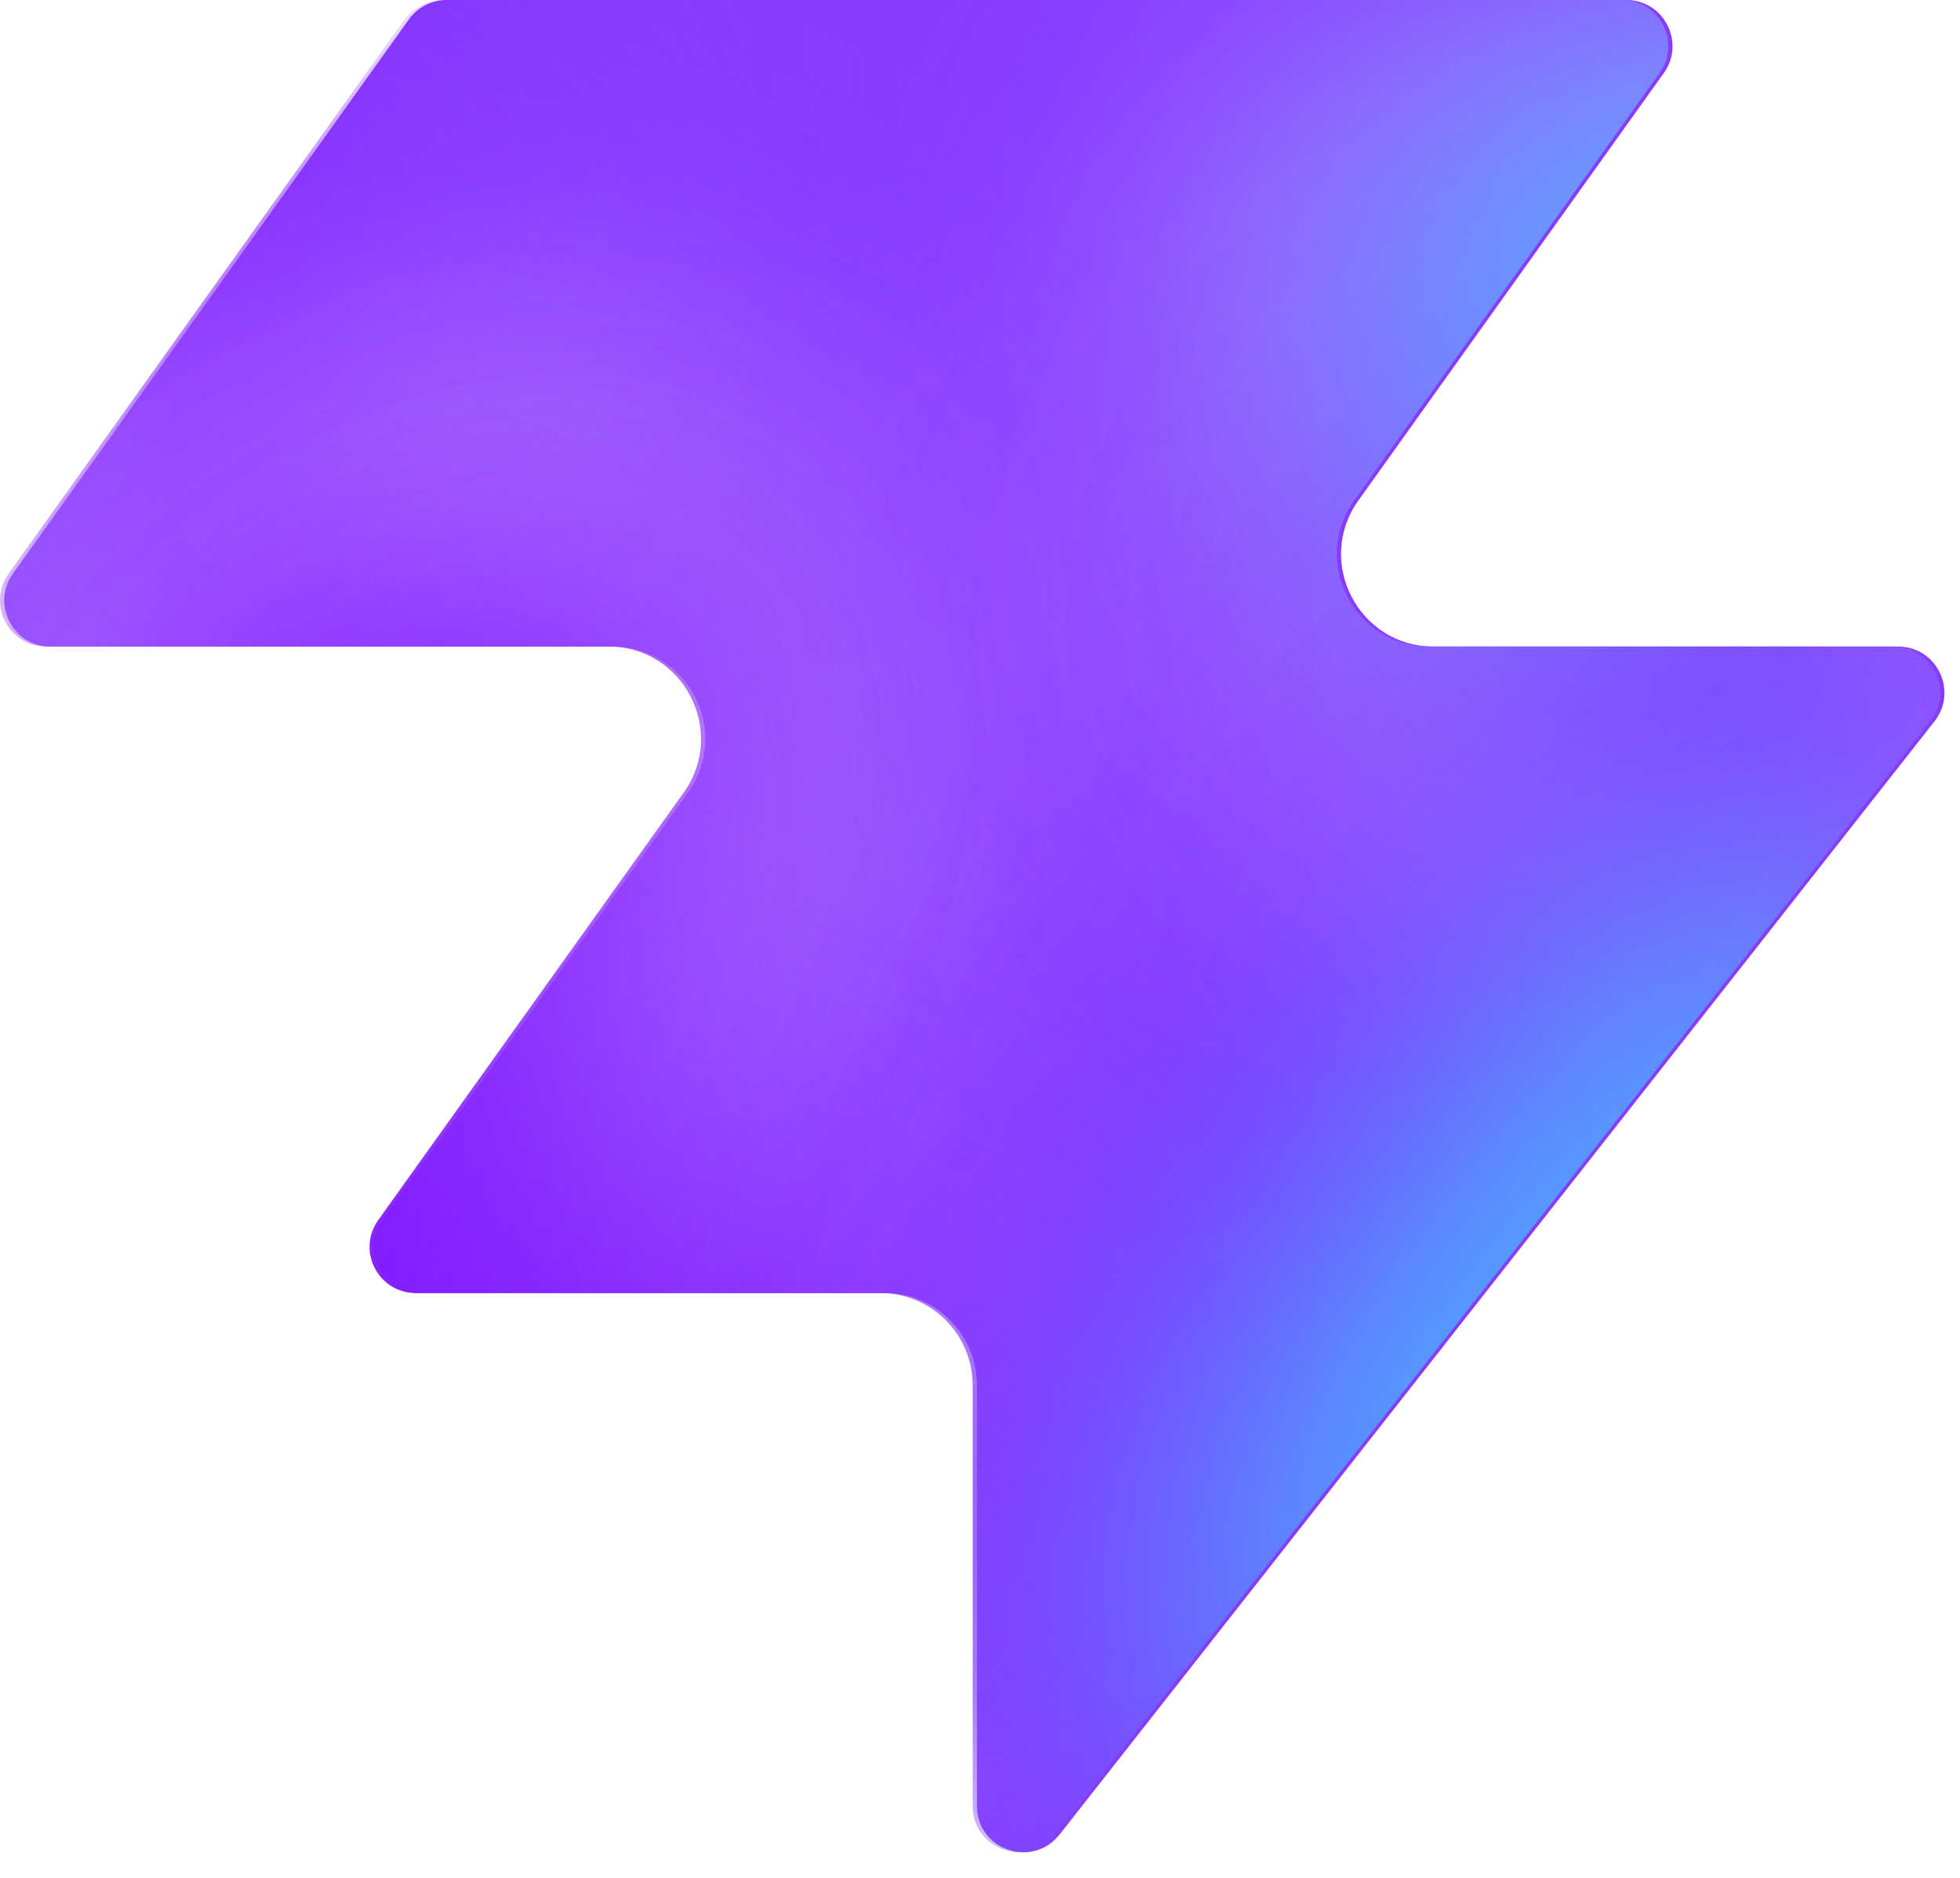
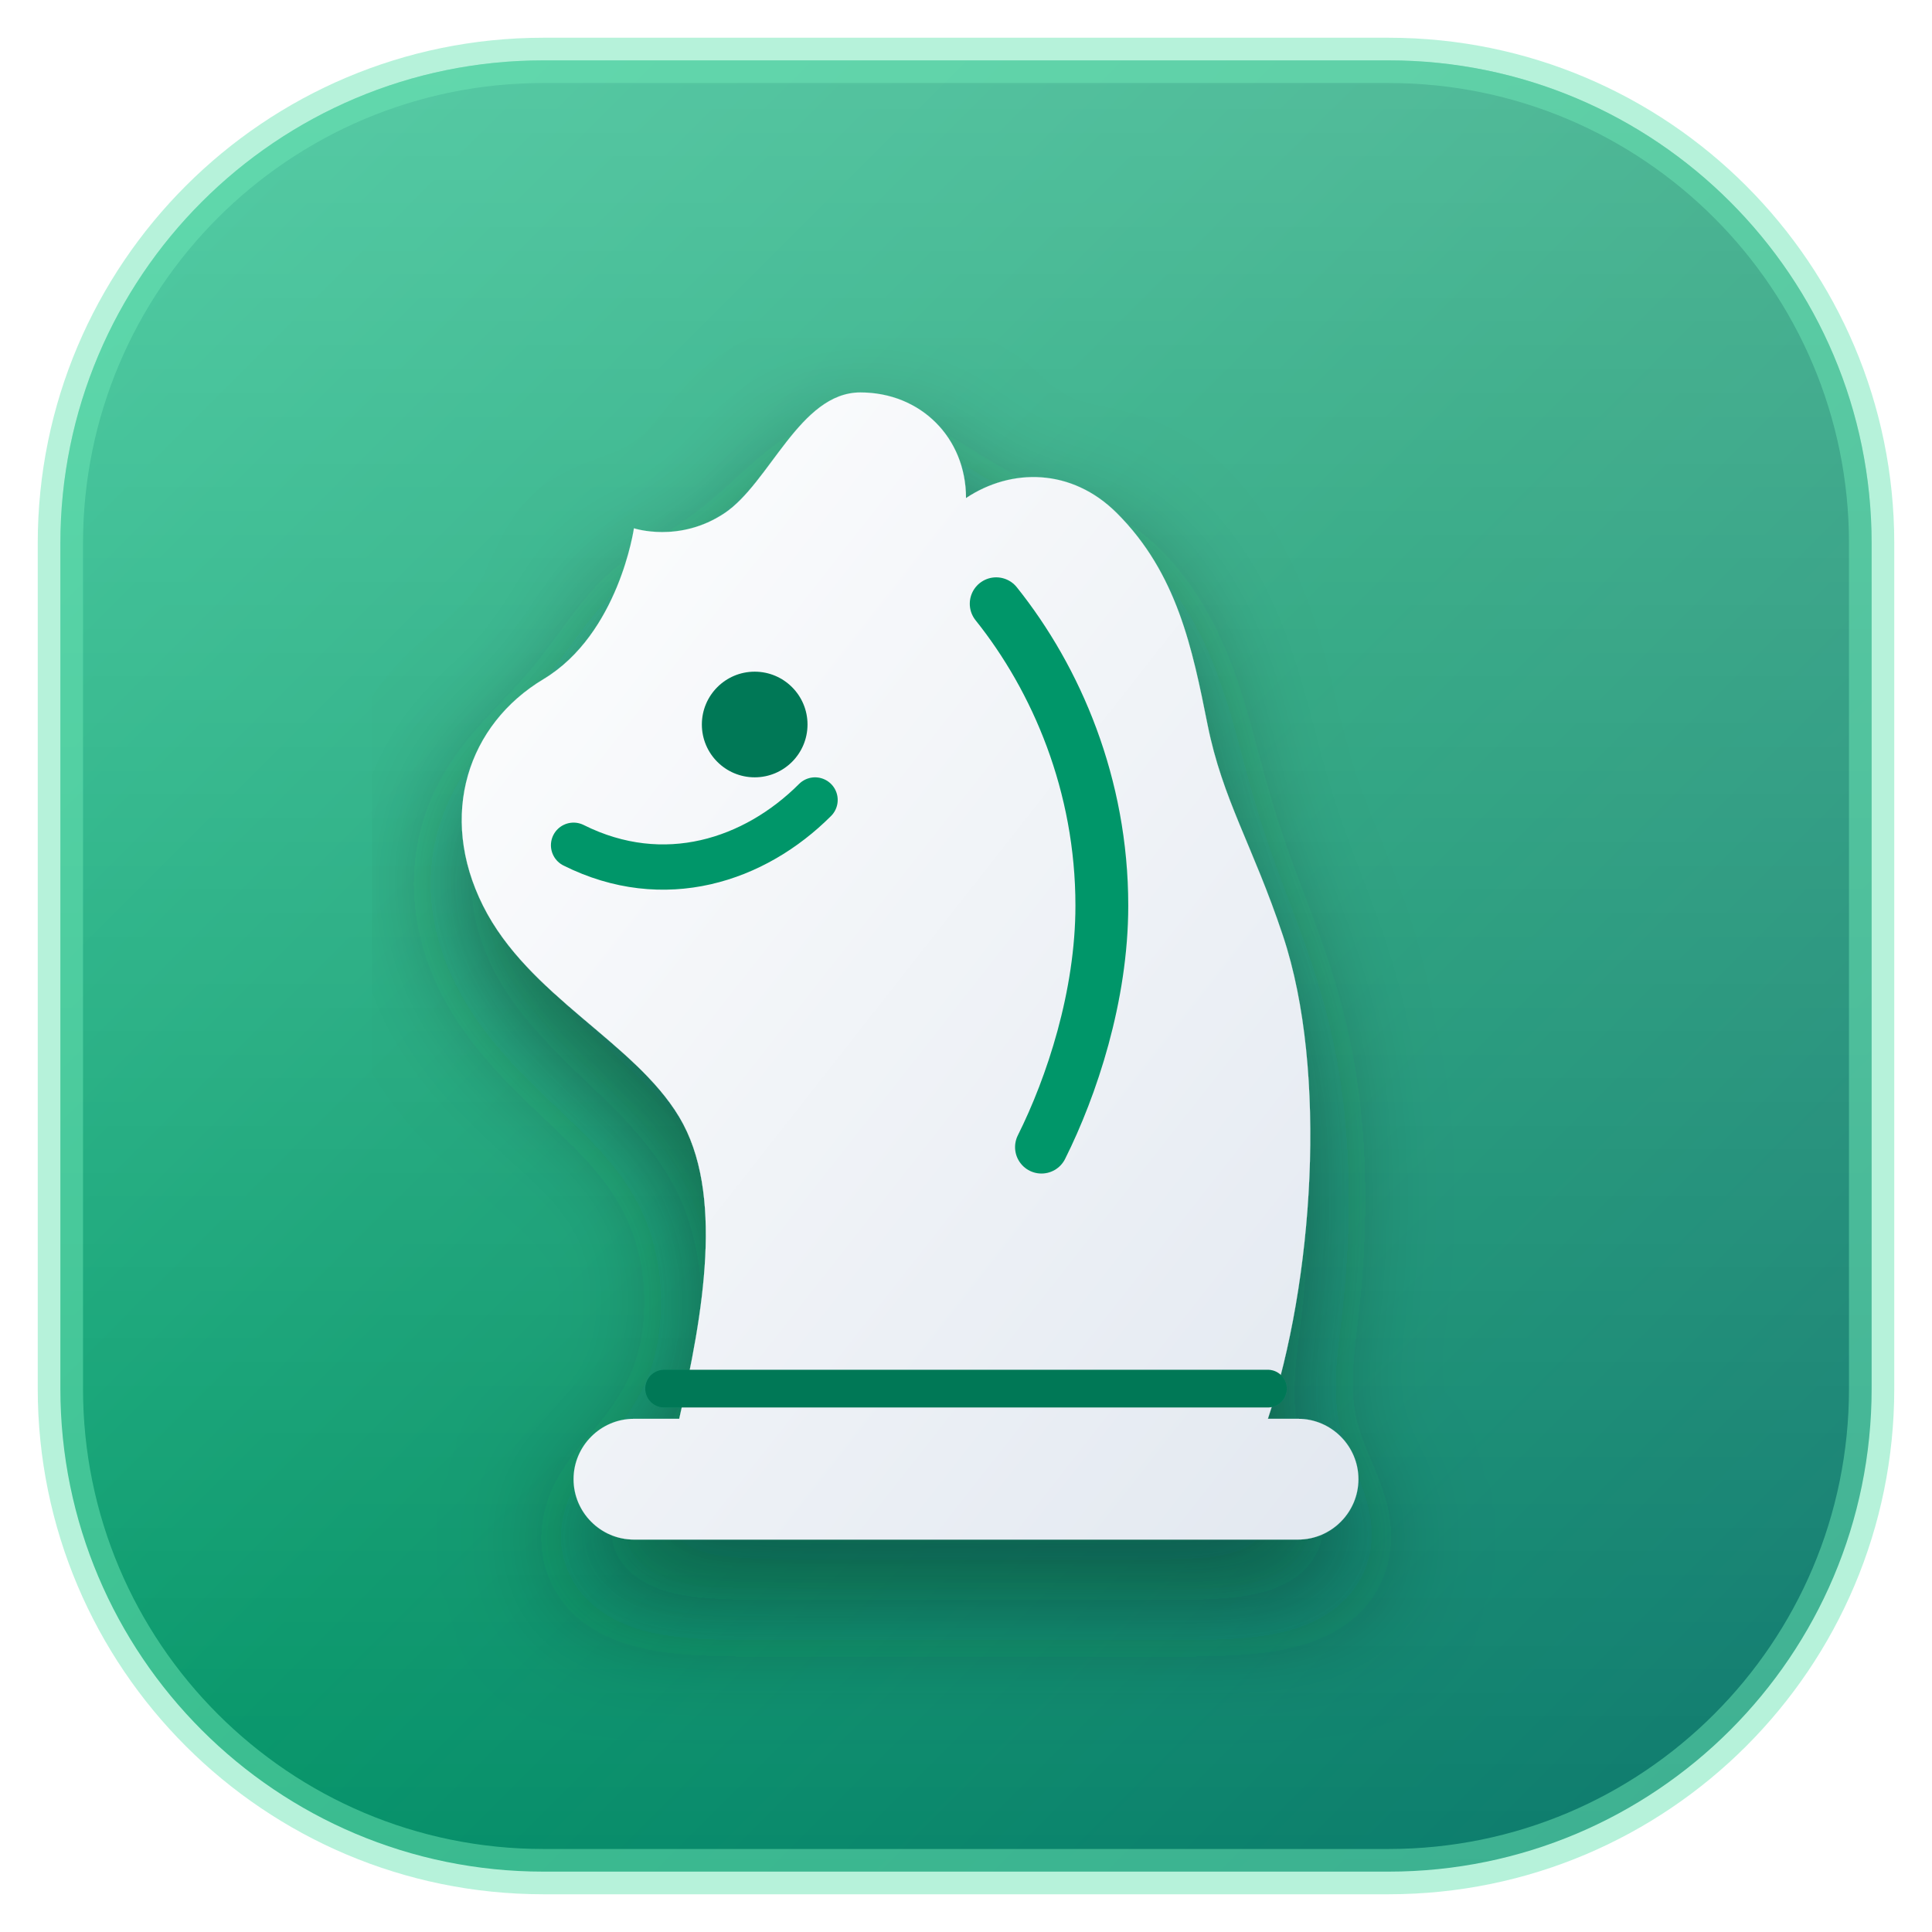
- <svg xmlns="http://www.w3.org/2000/svg" width="48" height="46" fill="none" viewBox="0 0 48 46">
-   <path fill="#863bff" d="M25.946 44.938c-.664.845-2.021.375-2.021-.698V33.937a2.26 2.26 0 0 0-2.262-2.262H10.287c-.92 0-1.456-1.04-.92-1.788l7.48-10.471c1.07-1.497 0-3.578-1.842-3.578H1.237c-.92 0-1.456-1.04-.92-1.788L10.013.474c.214-.297.556-.474.92-.474h28.894c.92 0 1.456 1.04.92 1.788l-7.48 10.471c-1.07 1.498 0 3.579 1.842 3.579h11.377c.943 0 1.473 1.088.89 1.83L25.947 44.94z" style="fill:#863bff;fill:color(display-p3 .525 .23 1);fill-opacity:1" />
-   <mask id="a" width="48" height="46" x="0" y="0" maskUnits="userSpaceOnUse" style="mask-type:alpha">
-     <path fill="#000" d="M25.842 44.938c-.664.844-2.021.375-2.021-.698V33.937a2.26 2.26 0 0 0-2.262-2.262H10.183c-.92 0-1.456-1.04-.92-1.788l7.48-10.471c1.07-1.498 0-3.579-1.842-3.579H1.133c-.92 0-1.456-1.04-.92-1.787L9.91.473c.214-.297.556-.474.92-.474h28.894c.92 0 1.456 1.04.92 1.788l-7.48 10.471c-1.07 1.498 0 3.578 1.842 3.578h11.377c.943 0 1.473 1.088.89 1.832L25.843 44.94z" style="fill:#000;fill-opacity:1" />
-   </mask>
-   <g mask="url(#a)">
-     <g filter="url(#b)">
-       <ellipse cx="5.508" cy="14.704" fill="#ede6ff" rx="5.508" ry="14.704" style="fill:#ede6ff;fill:color(display-p3 .927 .903 1);fill-opacity:1" transform="matrix(.00324 1 1 -.00324 -4.47 31.516)" />
-     </g>
-     <g filter="url(#c)">
-       <ellipse cx="10.399" cy="29.851" fill="#ede6ff" rx="10.399" ry="29.851" style="fill:#ede6ff;fill:color(display-p3 .927 .903 1);fill-opacity:1" transform="matrix(.00324 1 1 -.00324 -39.328 7.883)" />
-     </g>
-     <g filter="url(#d)">
-       <ellipse cx="5.508" cy="30.487" fill="#7e14ff" rx="5.508" ry="30.487" style="fill:#7e14ff;fill:color(display-p3 .492 .077 1);fill-opacity:1" transform="rotate(89.814 -25.913 -14.639)scale(1 -1)" />
-     </g>
-     <g filter="url(#e)">
-       <ellipse cx="5.508" cy="30.599" fill="#7e14ff" rx="5.508" ry="30.599" style="fill:#7e14ff;fill:color(display-p3 .492 .077 1);fill-opacity:1" transform="rotate(89.814 -32.644 -3.334)scale(1 -1)" />
-     </g>
-     <g filter="url(#f)">
-       <ellipse cx="5.508" cy="30.599" fill="#7e14ff" rx="5.508" ry="30.599" style="fill:#7e14ff;fill:color(display-p3 .492 .077 1);fill-opacity:1" transform="matrix(.00324 1 1 -.00324 -34.34 30.47)" />
-     </g>
-     <g filter="url(#g)">
-       <ellipse cx="14.072" cy="22.078" fill="#ede6ff" rx="14.072" ry="22.078" style="fill:#ede6ff;fill:color(display-p3 .927 .903 1);fill-opacity:1" transform="rotate(93.35 24.506 48.493)scale(-1 1)" />
-     </g>
-     <g filter="url(#h)">
-       <ellipse cx="3.47" cy="21.501" fill="#7e14ff" rx="3.47" ry="21.501" style="fill:#7e14ff;fill:color(display-p3 .492 .077 1);fill-opacity:1" transform="rotate(89.009 28.708 47.59)scale(-1 1)" />
-     </g>
-     <g filter="url(#i)">
-       <ellipse cx="3.47" cy="21.501" fill="#7e14ff" rx="3.47" ry="21.501" style="fill:#7e14ff;fill:color(display-p3 .492 .077 1);fill-opacity:1" transform="rotate(89.009 28.708 47.59)scale(-1 1)" />
-     </g>
-     <g filter="url(#j)">
-       <ellipse cx=".387" cy="8.972" fill="#7e14ff" rx="4.407" ry="29.108" style="fill:#7e14ff;fill:color(display-p3 .492 .077 1);fill-opacity:1" transform="rotate(39.51 .387 8.972)" />
-     </g>
-     <g filter="url(#k)">
-       <ellipse cx="47.523" cy="-6.092" fill="#7e14ff" rx="4.407" ry="29.108" style="fill:#7e14ff;fill:color(display-p3 .492 .077 1);fill-opacity:1" transform="rotate(37.892 47.523 -6.092)" />
-     </g>
-     <g filter="url(#l)">
-       <ellipse cx="41.412" cy="6.333" fill="#47bfff" rx="5.971" ry="9.665" style="fill:#47bfff;fill:color(display-p3 .28 .748 1);fill-opacity:1" transform="rotate(37.892 41.412 6.333)" />
-     </g>
-     <g filter="url(#m)">
-       <ellipse cx="-1.879" cy="38.332" fill="#7e14ff" rx="4.407" ry="29.108" style="fill:#7e14ff;fill:color(display-p3 .492 .077 1);fill-opacity:1" transform="rotate(37.892 -1.88 38.332)" />
-     </g>
-     <g filter="url(#n)">
-       <ellipse cx="-1.879" cy="38.332" fill="#7e14ff" rx="4.407" ry="29.108" style="fill:#7e14ff;fill:color(display-p3 .492 .077 1);fill-opacity:1" transform="rotate(37.892 -1.88 38.332)" />
-     </g>
-     <g filter="url(#o)">
-       <ellipse cx="35.651" cy="29.907" fill="#7e14ff" rx="4.407" ry="29.108" style="fill:#7e14ff;fill:color(display-p3 .492 .077 1);fill-opacity:1" transform="rotate(37.892 35.651 29.907)" />
-     </g>
-     <g filter="url(#p)">
-       <ellipse cx="38.418" cy="32.4" fill="#47bfff" rx="5.971" ry="15.297" style="fill:#47bfff;fill:color(display-p3 .28 .748 1);fill-opacity:1" transform="rotate(37.892 38.418 32.4)" />
-     </g>
-   </g>
+ <svg xmlns="http://www.w3.org/2000/svg" viewBox="0 0 64 64" width="64" height="64">
  <defs>
-     <filter id="b" width="60.045" height="41.654" x="-19.77" y="16.149" color-interpolation-filters="sRGB" filterUnits="userSpaceOnUse">
-       <feFlood flood-opacity="0" result="BackgroundImageFix" />
-       <feBlend in="SourceGraphic" in2="BackgroundImageFix" result="shape" />
-       <feGaussianBlur result="effect1_foregroundBlur_2002_17158" stdDeviation="7.659" />
-     </filter>
-     <filter id="c" width="90.34" height="51.437" x="-54.613" y="-7.533" color-interpolation-filters="sRGB" filterUnits="userSpaceOnUse">
-       <feFlood flood-opacity="0" result="BackgroundImageFix" />
-       <feBlend in="SourceGraphic" in2="BackgroundImageFix" result="shape" />
-       <feGaussianBlur result="effect1_foregroundBlur_2002_17158" stdDeviation="7.659" />
-     </filter>
-     <filter id="d" width="79.355" height="29.4" x="-49.64" y="2.03" color-interpolation-filters="sRGB" filterUnits="userSpaceOnUse">
-       <feFlood flood-opacity="0" result="BackgroundImageFix" />
-       <feBlend in="SourceGraphic" in2="BackgroundImageFix" result="shape" />
-       <feGaussianBlur result="effect1_foregroundBlur_2002_17158" stdDeviation="4.596" />
-     </filter>
-     <filter id="e" width="79.579" height="29.4" x="-45.045" y="20.029" color-interpolation-filters="sRGB" filterUnits="userSpaceOnUse">
-       <feFlood flood-opacity="0" result="BackgroundImageFix" />
-       <feBlend in="SourceGraphic" in2="BackgroundImageFix" result="shape" />
-       <feGaussianBlur result="effect1_foregroundBlur_2002_17158" stdDeviation="4.596" />
-     </filter>
-     <filter id="f" width="79.579" height="29.4" x="-43.513" y="21.178" color-interpolation-filters="sRGB" filterUnits="userSpaceOnUse">
-       <feFlood flood-opacity="0" result="BackgroundImageFix" />
-       <feBlend in="SourceGraphic" in2="BackgroundImageFix" result="shape" />
-       <feGaussianBlur result="effect1_foregroundBlur_2002_17158" stdDeviation="4.596" />
-     </filter>
-     <filter id="g" width="74.749" height="58.852" x="15.756" y="-17.901" color-interpolation-filters="sRGB" filterUnits="userSpaceOnUse">
-       <feFlood flood-opacity="0" result="BackgroundImageFix" />
-       <feBlend in="SourceGraphic" in2="BackgroundImageFix" result="shape" />
-       <feGaussianBlur result="effect1_foregroundBlur_2002_17158" stdDeviation="7.659" />
-     </filter>
-     <filter id="h" width="61.377" height="25.362" x="23.548" y="2.284" color-interpolation-filters="sRGB" filterUnits="userSpaceOnUse">
-       <feFlood flood-opacity="0" result="BackgroundImageFix" />
-       <feBlend in="SourceGraphic" in2="BackgroundImageFix" result="shape" />
-       <feGaussianBlur result="effect1_foregroundBlur_2002_17158" stdDeviation="4.596" />
-     </filter>
-     <filter id="i" width="61.377" height="25.362" x="23.548" y="2.284" color-interpolation-filters="sRGB" filterUnits="userSpaceOnUse">
-       <feFlood flood-opacity="0" result="BackgroundImageFix" />
-       <feBlend in="SourceGraphic" in2="BackgroundImageFix" result="shape" />
-       <feGaussianBlur result="effect1_foregroundBlur_2002_17158" stdDeviation="4.596" />
-     </filter>
-     <filter id="j" width="56.045" height="63.649" x="-27.636" y="-22.853" color-interpolation-filters="sRGB" filterUnits="userSpaceOnUse">
-       <feFlood flood-opacity="0" result="BackgroundImageFix" />
-       <feBlend in="SourceGraphic" in2="BackgroundImageFix" result="shape" />
-       <feGaussianBlur result="effect1_foregroundBlur_2002_17158" stdDeviation="4.596" />
-     </filter>
-     <filter id="k" width="54.814" height="64.646" x="20.116" y="-38.415" color-interpolation-filters="sRGB" filterUnits="userSpaceOnUse">
-       <feFlood flood-opacity="0" result="BackgroundImageFix" />
-       <feBlend in="SourceGraphic" in2="BackgroundImageFix" result="shape" />
-       <feGaussianBlur result="effect1_foregroundBlur_2002_17158" stdDeviation="4.596" />
-     </filter>
-     <filter id="l" width="33.541" height="35.313" x="24.641" y="-11.323" color-interpolation-filters="sRGB" filterUnits="userSpaceOnUse">
-       <feFlood flood-opacity="0" result="BackgroundImageFix" />
-       <feBlend in="SourceGraphic" in2="BackgroundImageFix" result="shape" />
-       <feGaussianBlur result="effect1_foregroundBlur_2002_17158" stdDeviation="4.596" />
-     </filter>
-     <filter id="m" width="54.814" height="64.646" x="-29.286" y="6.009" color-interpolation-filters="sRGB" filterUnits="userSpaceOnUse">
-       <feFlood flood-opacity="0" result="BackgroundImageFix" />
-       <feBlend in="SourceGraphic" in2="BackgroundImageFix" result="shape" />
-       <feGaussianBlur result="effect1_foregroundBlur_2002_17158" stdDeviation="4.596" />
-     </filter>
-     <filter id="n" width="54.814" height="64.646" x="-29.286" y="6.009" color-interpolation-filters="sRGB" filterUnits="userSpaceOnUse">
-       <feFlood flood-opacity="0" result="BackgroundImageFix" />
-       <feBlend in="SourceGraphic" in2="BackgroundImageFix" result="shape" />
-       <feGaussianBlur result="effect1_foregroundBlur_2002_17158" stdDeviation="4.596" />
-     </filter>
-     <filter id="o" width="54.814" height="64.646" x="8.244" y="-2.416" color-interpolation-filters="sRGB" filterUnits="userSpaceOnUse">
-       <feFlood flood-opacity="0" result="BackgroundImageFix" />
-       <feBlend in="SourceGraphic" in2="BackgroundImageFix" result="shape" />
-       <feGaussianBlur result="effect1_foregroundBlur_2002_17158" stdDeviation="4.596" />
-     </filter>
-     <filter id="p" width="39.409" height="43.623" x="18.713" y="10.588" color-interpolation-filters="sRGB" filterUnits="userSpaceOnUse">
-       <feFlood flood-opacity="0" result="BackgroundImageFix" />
-       <feBlend in="SourceGraphic" in2="BackgroundImageFix" result="shape" />
-       <feGaussianBlur result="effect1_foregroundBlur_2002_17158" stdDeviation="4.596" />
+     <linearGradient id="bg-grad" x1="0%" y1="0%" x2="100%" y2="100%">
+       <stop offset="0%" stop-color="#10b981" />
+       <stop offset="50%" stop-color="#059669" />
+       <stop offset="100%" stop-color="#0f766e" />
+     </linearGradient>
+     <linearGradient id="highlight" x1="0%" y1="0%" x2="0%" y2="100%">
+       <stop offset="0%" stop-color="#ffffff" stop-opacity="0.3" />
+       <stop offset="100%" stop-color="#ffffff" stop-opacity="0" />
+     </linearGradient>
+     <linearGradient id="piece-grad" x1="0%" y1="0%" x2="100%" y2="100%">
+       <stop offset="0%" stop-color="#ffffff" />
+       <stop offset="100%" stop-color="#e2e8f0" />
+     </linearGradient>
+     <filter id="drop-shadow" x="-10%" y="-10%" width="130%" height="130%">
+       <feDropShadow dx="0" dy="2" stdDeviation="2" flood-color="#022c22" flood-opacity="0.5" />
    </filter>
  </defs>
+   <rect x="2" y="2" width="60" height="60" rx="16" fill="url(#bg-grad)" />
+   <rect x="2" y="2" width="60" height="60" rx="16" fill="url(#highlight)" />
+   <rect x="2" y="2" width="60" height="60" rx="16" fill="none" stroke="#6ee7b7" stroke-width="1.5" stroke-opacity="0.5" />
+   <g filter="url(#drop-shadow)">
+     <path d="M 45 49 C 45 50.1 44.1 51 43 51 L 21 51 C 19.9 51 19 50.1 19 49 C 19 47.9 19.9 47 21 47 L 22.5 47 C 23.3 43.5 24 39.5 22.5 37 C 21 34.5 17.5 33 16 30 C 14.5 27 15.5 24 18 22.5 C 20.5 21 21 17.5 21 17.5 C 21 17.5 22.5 18 24 17 C 25.5 16 26.5 13 28.5 13 C 30.5 13 32 14.5 32 16.5 C 33.5 15.5 35.5 15.5 37 17 C 39 19 39.5 21.5 40 24 C 40.5 26.5 41.5 28 42.5 31 C 44 35.5 43.5 42.5 42 47 L 43 47 C 44.1 47 45 47.9 45 49 Z" fill="url(#piece-grad)" />
+     <path d="M 33 20 C 35 22.5 36.5 26 36.5 30 C 36.5 33 35.5 36 34.5 38" fill="none" stroke="#059669" stroke-width="1.75" stroke-linecap="round" />
+     <circle cx="25" cy="24" r="1.75" fill="#047857" />
+     <path d="M 19 28 C 22 29.5 25 28.5 27 26.5" fill="none" stroke="#059669" stroke-width="1.5" stroke-linecap="round" />
+     <line x1="22" y1="46" x2="42" y2="46" stroke="#047857" stroke-width="1.25" stroke-linecap="round" />
+   </g>
</svg>
